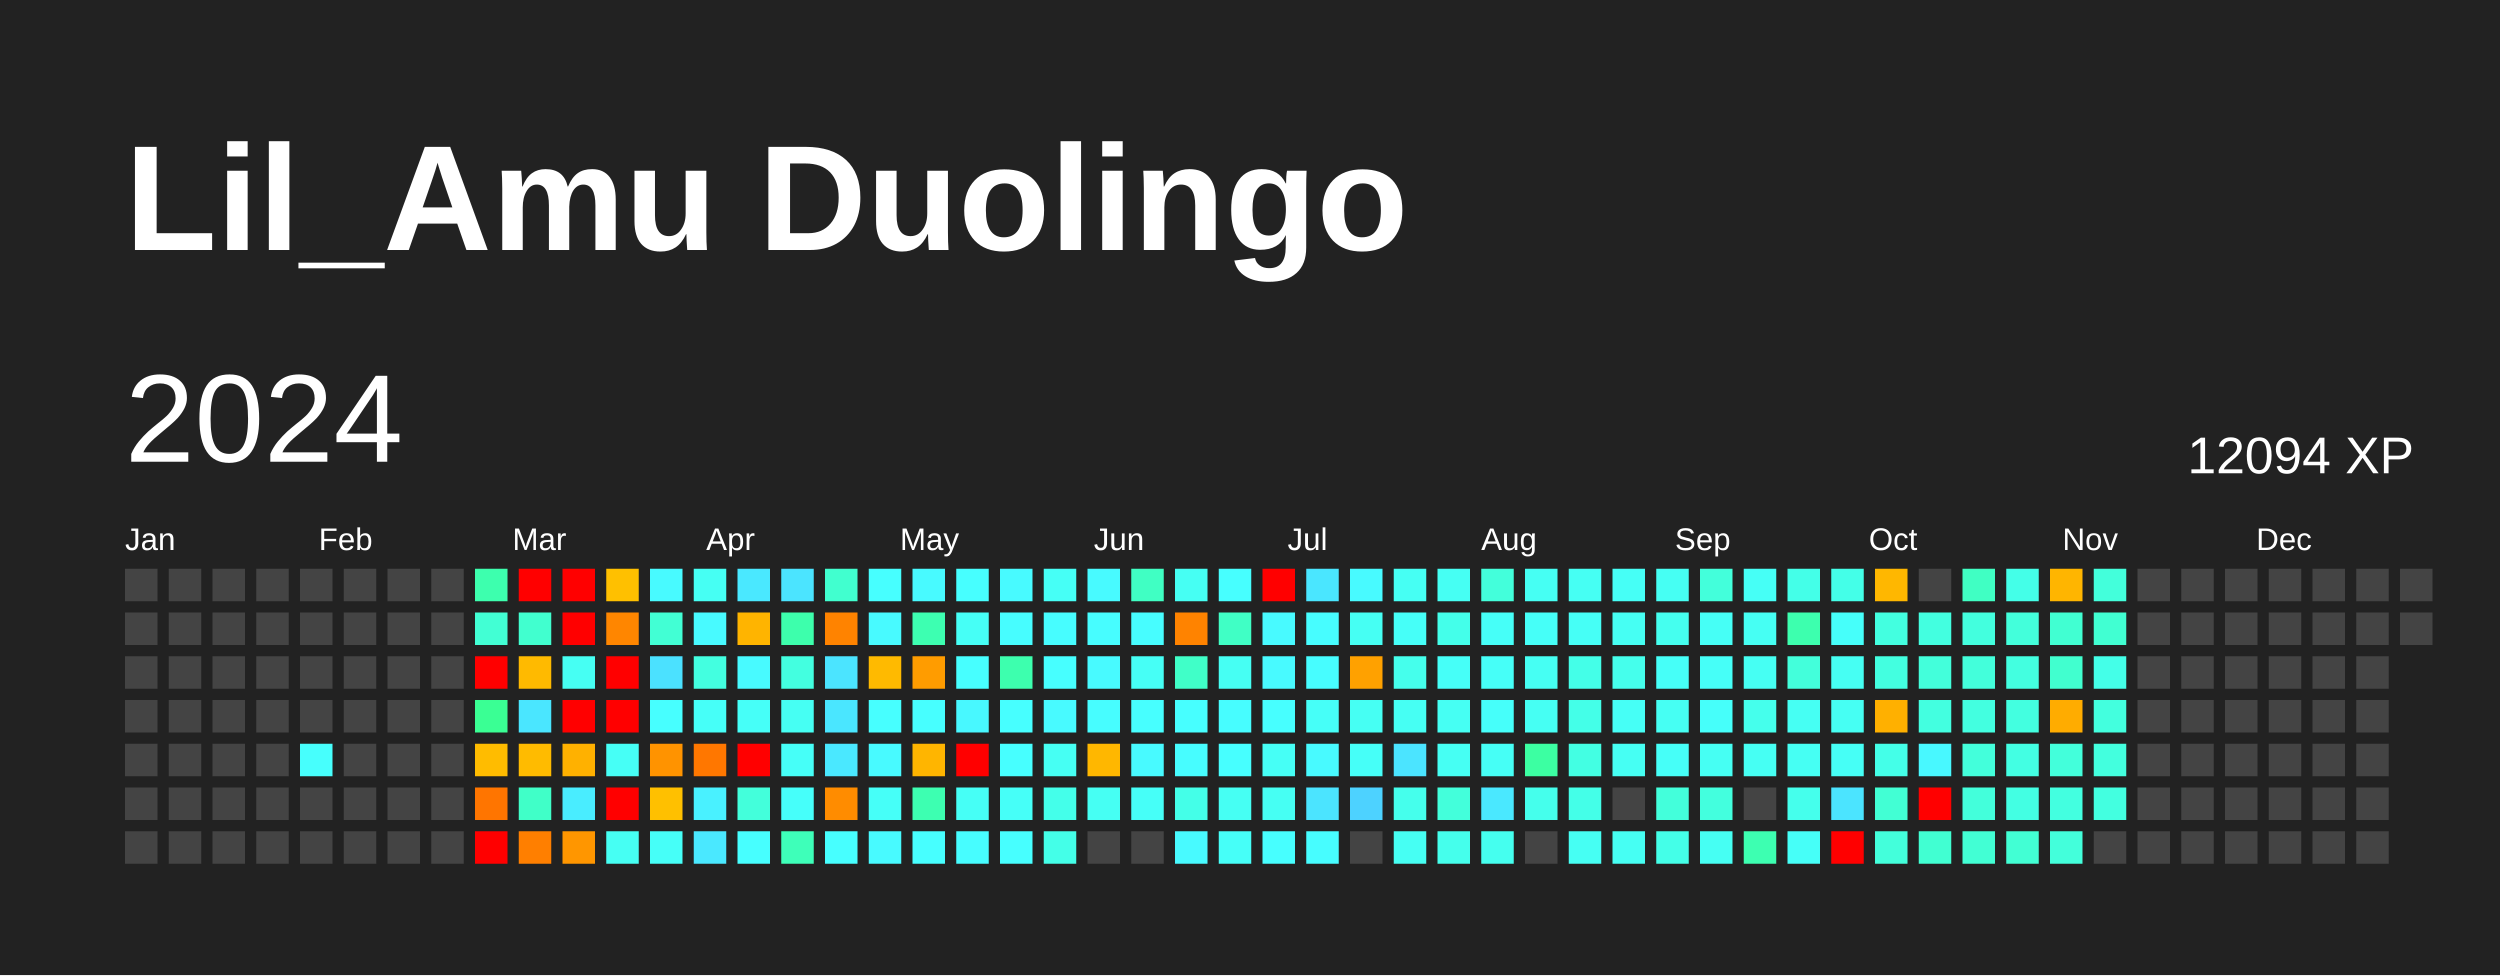
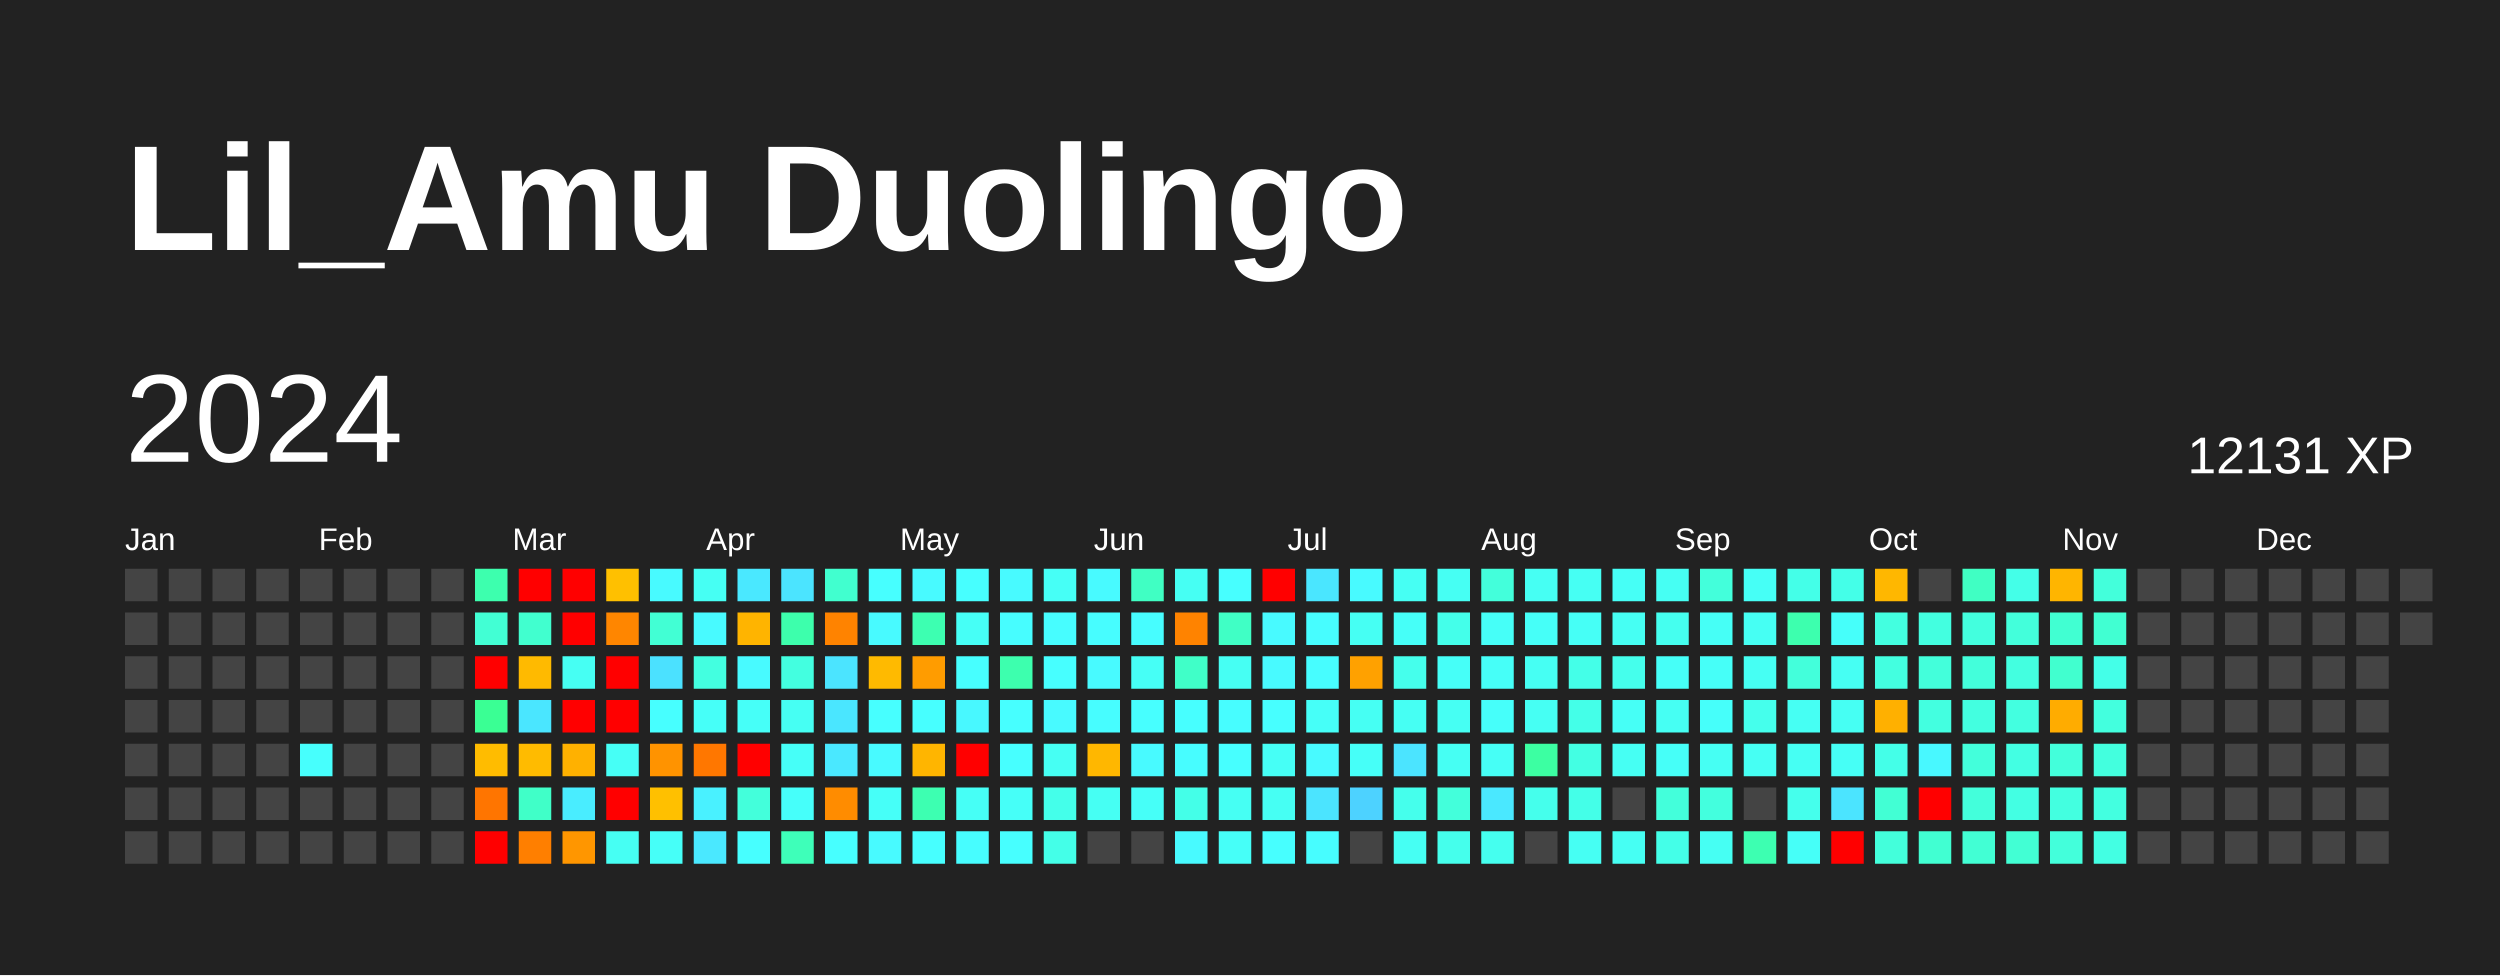
<svg xmlns="http://www.w3.org/2000/svg" baseProfile="full" height="78mm" version="1.1" viewBox="0,0,200,78" width="200mm">
  <defs />
  <rect fill="#222222" height="78" width="200" x="0" y="0" />
  <text fill="#FFFFFF" style="font-size:12px; font-family:Arial; font-weight:bold;" x="10" y="20">Lil_Amu Duolingo</text>
  <text dominant-baseline="hanging" fill="#FFFFFF" style="font-size:10.0px; font-family:Arial;" x="10" y="30">2024</text>
-   <text dominant-baseline="hanging" fill="#FFFFFF" style="font-size:4.125px; font-family:Arial;" x="175" y="35">12094 XP</text>
+   <text dominant-baseline="hanging" fill="#FFFFFF" style="font-size:4.125px; font-family:Arial;" x="175" y="35">12131 XP</text>
  <text fill="#FFFFFF" style="font-size:2.5px; font-family:Arial" x="10.0" y="44">Jan</text>
  <text fill="#FFFFFF" style="font-size:2.5px; font-family:Arial" x="25.5" y="44">Feb</text>
  <text fill="#FFFFFF" style="font-size:2.5px; font-family:Arial" x="41.0" y="44">Mar</text>
  <text fill="#FFFFFF" style="font-size:2.5px; font-family:Arial" x="56.5" y="44">Apr</text>
  <text fill="#FFFFFF" style="font-size:2.5px; font-family:Arial" x="72.0" y="44">May</text>
  <text fill="#FFFFFF" style="font-size:2.5px; font-family:Arial" x="87.5" y="44">Jun</text>
  <text fill="#FFFFFF" style="font-size:2.5px; font-family:Arial" x="103.0" y="44">Jul</text>
  <text fill="#FFFFFF" style="font-size:2.5px; font-family:Arial" x="118.5" y="44">Aug</text>
  <text fill="#FFFFFF" style="font-size:2.5px; font-family:Arial" x="134.0" y="44">Sep</text>
  <text fill="#FFFFFF" style="font-size:2.5px; font-family:Arial" x="149.5" y="44">Oct</text>
  <text fill="#FFFFFF" style="font-size:2.5px; font-family:Arial" x="165.0" y="44">Nov</text>
  <text fill="#FFFFFF" style="font-size:2.5px; font-family:Arial" x="180.5" y="44">Dec</text>
  <rect fill="#444444" height="2.6" width="2.6" x="10.0" y="45.5" />
  <rect fill="#444444" height="2.6" width="2.6" x="10.0" y="49.0" />
  <rect fill="#444444" height="2.6" width="2.6" x="10.0" y="52.5" />
  <rect fill="#444444" height="2.6" width="2.6" x="10.0" y="56.0" />
  <rect fill="#444444" height="2.6" width="2.6" x="10.0" y="59.5" />
  <rect fill="#444444" height="2.6" width="2.6" x="10.0" y="63.0" />
  <rect fill="#444444" height="2.6" width="2.6" x="10.0" y="66.5" />
  <rect fill="#444444" height="2.6" width="2.6" x="13.5" y="45.5" />
  <rect fill="#444444" height="2.6" width="2.6" x="13.5" y="49.0" />
  <rect fill="#444444" height="2.6" width="2.6" x="13.5" y="52.5" />
  <rect fill="#444444" height="2.6" width="2.6" x="13.5" y="56.0" />
  <rect fill="#444444" height="2.6" width="2.6" x="13.5" y="59.5" />
  <rect fill="#444444" height="2.6" width="2.6" x="13.5" y="63.0" />
  <rect fill="#444444" height="2.6" width="2.6" x="13.5" y="66.5" />
  <rect fill="#444444" height="2.6" width="2.6" x="17.0" y="45.5" />
  <rect fill="#444444" height="2.6" width="2.6" x="17.0" y="49.0" />
  <rect fill="#444444" height="2.6" width="2.6" x="17.0" y="52.5" />
  <rect fill="#444444" height="2.6" width="2.6" x="17.0" y="56.0" />
  <rect fill="#444444" height="2.6" width="2.6" x="17.0" y="59.5" />
  <rect fill="#444444" height="2.6" width="2.6" x="17.0" y="63.0" />
  <rect fill="#444444" height="2.6" width="2.6" x="17.0" y="66.5" />
  <rect fill="#444444" height="2.6" width="2.6" x="20.5" y="45.5" />
  <rect fill="#444444" height="2.6" width="2.6" x="20.5" y="49.0" />
  <rect fill="#444444" height="2.6" width="2.6" x="20.5" y="52.5" />
  <rect fill="#444444" height="2.6" width="2.6" x="20.5" y="56.0" />
  <rect fill="#444444" height="2.6" width="2.6" x="20.5" y="59.5" />
  <rect fill="#444444" height="2.6" width="2.6" x="20.5" y="63.0" />
  <rect fill="#444444" height="2.6" width="2.6" x="20.5" y="66.5" />
  <rect fill="#444444" height="2.6" width="2.6" x="24.0" y="45.5" />
  <rect fill="#444444" height="2.6" width="2.6" x="24.0" y="49.0" />
  <rect fill="#444444" height="2.6" width="2.6" x="24.0" y="52.5" />
  <rect fill="#444444" height="2.6" width="2.6" x="24.0" y="56.0" />
  <rect fill="#47fffd" height="2.6" width="2.6" x="24.0" y="59.5" />
  <rect fill="#444444" height="2.6" width="2.6" x="24.0" y="63.0" />
  <rect fill="#444444" height="2.6" width="2.6" x="24.0" y="66.5" />
  <rect fill="#444444" height="2.6" width="2.6" x="27.5" y="45.5" />
  <rect fill="#444444" height="2.6" width="2.6" x="27.5" y="49.0" />
  <rect fill="#444444" height="2.6" width="2.6" x="27.5" y="52.5" />
  <rect fill="#444444" height="2.6" width="2.6" x="27.5" y="56.0" />
  <rect fill="#444444" height="2.6" width="2.6" x="27.5" y="59.5" />
  <rect fill="#444444" height="2.6" width="2.6" x="27.5" y="63.0" />
  <rect fill="#444444" height="2.6" width="2.6" x="27.5" y="66.5" />
  <rect fill="#444444" height="2.6" width="2.6" x="31.0" y="45.5" />
  <rect fill="#444444" height="2.6" width="2.6" x="31.0" y="49.0" />
  <rect fill="#444444" height="2.6" width="2.6" x="31.0" y="52.5" />
  <rect fill="#444444" height="2.6" width="2.6" x="31.0" y="56.0" />
  <rect fill="#444444" height="2.6" width="2.6" x="31.0" y="59.5" />
  <rect fill="#444444" height="2.6" width="2.6" x="31.0" y="63.0" />
  <rect fill="#444444" height="2.6" width="2.6" x="31.0" y="66.5" />
  <rect fill="#444444" height="2.6" width="2.6" x="34.5" y="45.5" />
  <rect fill="#444444" height="2.6" width="2.6" x="34.5" y="49.0" />
  <rect fill="#444444" height="2.6" width="2.6" x="34.5" y="52.5" />
  <rect fill="#444444" height="2.6" width="2.6" x="34.5" y="56.0" />
  <rect fill="#444444" height="2.6" width="2.6" x="34.5" y="59.5" />
  <rect fill="#444444" height="2.6" width="2.6" x="34.5" y="63.0" />
  <rect fill="#444444" height="2.6" width="2.6" x="34.5" y="66.5" />
  <rect fill="#3dffae" height="2.6" width="2.6" x="38.0" y="45.5" />
  <rect fill="#42ffd4" height="2.6" width="2.6" x="38.0" y="49.0" />
  <rect fill="red" height="2.6" width="2.6" x="38.0" y="52.5" />
  <rect fill="#3aff94" height="2.6" width="2.6" x="38.0" y="56.0" />
  <rect fill="#ffbc00" height="2.6" width="2.6" x="38.0" y="59.5" />
  <rect fill="#ff7500" height="2.6" width="2.6" x="38.0" y="63.0" />
  <rect fill="red" height="2.6" width="2.6" x="38.0" y="66.5" />
  <rect fill="red" height="2.6" width="2.6" x="41.5" y="45.5" />
  <rect fill="#41ffcf" height="2.6" width="2.6" x="41.5" y="49.0" />
  <rect fill="#ffba00" height="2.6" width="2.6" x="41.5" y="52.5" />
  <rect fill="#4ae6ff" height="2.6" width="2.6" x="41.5" y="56.0" />
  <rect fill="#ffbb00" height="2.6" width="2.6" x="41.5" y="59.5" />
  <rect fill="#40ffc8" height="2.6" width="2.6" x="41.5" y="63.0" />
  <rect fill="#ff7f00" height="2.6" width="2.6" x="41.5" y="66.5" />
  <rect fill="red" height="2.6" width="2.6" x="45.0" y="45.5" />
  <rect fill="red" height="2.6" width="2.6" x="45.0" y="49.0" />
  <rect fill="#46fff3" height="2.6" width="2.6" x="45.0" y="52.5" />
  <rect fill="red" height="2.6" width="2.6" x="45.0" y="56.0" />
  <rect fill="#ffb100" height="2.6" width="2.6" x="45.0" y="59.5" />
  <rect fill="#49edff" height="2.6" width="2.6" x="45.0" y="63.0" />
  <rect fill="#ff9600" height="2.6" width="2.6" x="45.0" y="66.5" />
  <rect fill="#ffc000" height="2.6" width="2.6" x="48.5" y="45.5" />
  <rect fill="#ff8600" height="2.6" width="2.6" x="48.5" y="49.0" />
  <rect fill="red" height="2.6" width="2.6" x="48.5" y="52.5" />
  <rect fill="red" height="2.6" width="2.6" x="48.5" y="56.0" />
  <rect fill="#46fff6" height="2.6" width="2.6" x="48.5" y="59.5" />
  <rect fill="red" height="2.6" width="2.6" x="48.5" y="63.0" />
  <rect fill="#46fff3" height="2.6" width="2.6" x="48.5" y="66.5" />
  <rect fill="#48faff" height="2.6" width="2.6" x="52.0" y="45.5" />
  <rect fill="#42ffd4" height="2.6" width="2.6" x="52.0" y="49.0" />
  <rect fill="#4be1ff" height="2.6" width="2.6" x="52.0" y="52.5" />
  <rect fill="#47ffff" height="2.6" width="2.6" x="52.0" y="56.0" />
  <rect fill="#ff9300" height="2.6" width="2.6" x="52.0" y="59.5" />
  <rect fill="#ffc000" height="2.6" width="2.6" x="52.0" y="63.0" />
  <rect fill="#46fff8" height="2.6" width="2.6" x="52.0" y="66.5" />
  <rect fill="#46fff3" height="2.6" width="2.6" x="55.5" y="45.5" />
  <rect fill="#48faff" height="2.6" width="2.6" x="55.5" y="49.0" />
  <rect fill="#43ffe0" height="2.6" width="2.6" x="55.5" y="52.5" />
  <rect fill="#46fff8" height="2.6" width="2.6" x="55.5" y="56.0" />
  <rect fill="#ff7700" height="2.6" width="2.6" x="55.5" y="59.5" />
  <rect fill="#49f1ff" height="2.6" width="2.6" x="55.5" y="63.0" />
  <rect fill="#4ae8ff" height="2.6" width="2.6" x="55.5" y="66.5" />
  <rect fill="#4ae8ff" height="2.6" width="2.6" x="59.0" y="45.5" />
  <rect fill="#ffb400" height="2.6" width="2.6" x="59.0" y="49.0" />
  <rect fill="#48faff" height="2.6" width="2.6" x="59.0" y="52.5" />
  <rect fill="#46fff8" height="2.6" width="2.6" x="59.0" y="56.0" />
  <rect fill="red" height="2.6" width="2.6" x="59.0" y="59.5" />
  <rect fill="#43ffdb" height="2.6" width="2.6" x="59.0" y="63.0" />
  <rect fill="#47ffff" height="2.6" width="2.6" x="59.0" y="66.5" />
  <rect fill="#4be4ff" height="2.6" width="2.6" x="62.5" y="45.5" />
  <rect fill="#3dffac" height="2.6" width="2.6" x="62.5" y="49.0" />
  <rect fill="#43ffe0" height="2.6" width="2.6" x="62.5" y="52.5" />
  <rect fill="#46fff3" height="2.6" width="2.6" x="62.5" y="56.0" />
  <rect fill="#46fff8" height="2.6" width="2.6" x="62.5" y="59.5" />
  <rect fill="#46fffa" height="2.6" width="2.6" x="62.5" y="63.0" />
  <rect fill="#3effb9" height="2.6" width="2.6" x="62.5" y="66.5" />
  <rect fill="#41ffcf" height="2.6" width="2.6" x="66.0" y="45.5" />
  <rect fill="#ff8300" height="2.6" width="2.6" x="66.0" y="49.0" />
  <rect fill="#4be4ff" height="2.6" width="2.6" x="66.0" y="52.5" />
  <rect fill="#4ae6ff" height="2.6" width="2.6" x="66.0" y="56.0" />
  <rect fill="#4ae8ff" height="2.6" width="2.6" x="66.0" y="59.5" />
  <rect fill="#ff8c00" height="2.6" width="2.6" x="66.0" y="63.0" />
  <rect fill="#47ffff" height="2.6" width="2.6" x="66.0" y="66.5" />
  <rect fill="#47ffff" height="2.6" width="2.6" x="69.5" y="45.5" />
  <rect fill="#48faff" height="2.6" width="2.6" x="69.5" y="49.0" />
  <rect fill="#ffba00" height="2.6" width="2.6" x="69.5" y="52.5" />
  <rect fill="#47ffff" height="2.6" width="2.6" x="69.5" y="56.0" />
  <rect fill="#48faff" height="2.6" width="2.6" x="69.5" y="59.5" />
  <rect fill="#46fff8" height="2.6" width="2.6" x="69.5" y="63.0" />
  <rect fill="#48faff" height="2.6" width="2.6" x="69.5" y="66.5" />
  <rect fill="#48faff" height="2.6" width="2.6" x="73.0" y="45.5" />
  <rect fill="#3dffb1" height="2.6" width="2.6" x="73.0" y="49.0" />
  <rect fill="#ff9c00" height="2.6" width="2.6" x="73.0" y="52.5" />
  <rect fill="#47ffff" height="2.6" width="2.6" x="73.0" y="56.0" />
  <rect fill="#ffb500" height="2.6" width="2.6" x="73.0" y="59.5" />
  <rect fill="#3dffb1" height="2.6" width="2.6" x="73.0" y="63.0" />
  <rect fill="#47ffff" height="2.6" width="2.6" x="73.0" y="66.5" />
  <rect fill="#47ffff" height="2.6" width="2.6" x="76.5" y="45.5" />
  <rect fill="#46fff6" height="2.6" width="2.6" x="76.5" y="49.0" />
  <rect fill="#47ffff" height="2.6" width="2.6" x="76.5" y="52.5" />
  <rect fill="#48f8ff" height="2.6" width="2.6" x="76.5" y="56.0" />
  <rect fill="red" height="2.6" width="2.6" x="76.5" y="59.5" />
  <rect fill="#46fff6" height="2.6" width="2.6" x="76.5" y="63.0" />
  <rect fill="#47fdff" height="2.6" width="2.6" x="76.5" y="66.5" />
  <rect fill="#48faff" height="2.6" width="2.6" x="80.0" y="45.5" />
  <rect fill="#47fdff" height="2.6" width="2.6" x="80.0" y="49.0" />
  <rect fill="#3dffae" height="2.6" width="2.6" x="80.0" y="52.5" />
  <rect fill="#47ffff" height="2.6" width="2.6" x="80.0" y="56.0" />
  <rect fill="#47ffff" height="2.6" width="2.6" x="80.0" y="59.5" />
  <rect fill="#46fff8" height="2.6" width="2.6" x="80.0" y="63.0" />
  <rect fill="#47ffff" height="2.6" width="2.6" x="80.0" y="66.5" />
  <rect fill="#46fff6" height="2.6" width="2.6" x="83.5" y="45.5" />
  <rect fill="#47fdff" height="2.6" width="2.6" x="83.5" y="49.0" />
  <rect fill="#47ffff" height="2.6" width="2.6" x="83.5" y="52.5" />
  <rect fill="#48faff" height="2.6" width="2.6" x="83.5" y="56.0" />
  <rect fill="#46fff3" height="2.6" width="2.6" x="83.5" y="59.5" />
  <rect fill="#44ffea" height="2.6" width="2.6" x="83.5" y="63.0" />
  <rect fill="#44ffe8" height="2.6" width="2.6" x="83.5" y="66.5" />
  <rect fill="#48faff" height="2.6" width="2.6" x="87.0" y="45.5" />
  <rect fill="#47fdff" height="2.6" width="2.6" x="87.0" y="49.0" />
  <rect fill="#48faff" height="2.6" width="2.6" x="87.0" y="52.5" />
  <rect fill="#47fdff" height="2.6" width="2.6" x="87.0" y="56.0" />
  <rect fill="#ffb700" height="2.6" width="2.6" x="87.0" y="59.5" />
  <rect fill="#46fff3" height="2.6" width="2.6" x="87.0" y="63.0" />
  <rect fill="#444444" height="2.6" width="2.6" x="87.0" y="66.5" />
  <rect fill="#40ffc3" height="2.6" width="2.6" x="90.5" y="45.5" />
  <rect fill="#47fdff" height="2.6" width="2.6" x="90.5" y="49.0" />
  <rect fill="#46fff6" height="2.6" width="2.6" x="90.5" y="52.5" />
  <rect fill="#47ffff" height="2.6" width="2.6" x="90.5" y="56.0" />
  <rect fill="#48faff" height="2.6" width="2.6" x="90.5" y="59.5" />
  <rect fill="#46fff8" height="2.6" width="2.6" x="90.5" y="63.0" />
  <rect fill="#444444" height="2.6" width="2.6" x="90.5" y="66.5" />
  <rect fill="#46fff3" height="2.6" width="2.6" x="94.0" y="45.5" />
  <rect fill="#ff8300" height="2.6" width="2.6" x="94.0" y="49.0" />
  <rect fill="#40ffc8" height="2.6" width="2.6" x="94.0" y="52.5" />
  <rect fill="#47ffff" height="2.6" width="2.6" x="94.0" y="56.0" />
  <rect fill="#47fdff" height="2.6" width="2.6" x="94.0" y="59.5" />
  <rect fill="#44ffe8" height="2.6" width="2.6" x="94.0" y="63.0" />
  <rect fill="#48faff" height="2.6" width="2.6" x="94.0" y="66.5" />
  <rect fill="#47ffff" height="2.6" width="2.6" x="97.5" y="45.5" />
  <rect fill="#40ffc5" height="2.6" width="2.6" x="97.5" y="49.0" />
  <rect fill="#46fff3" height="2.6" width="2.6" x="97.5" y="52.5" />
  <rect fill="#47fdff" height="2.6" width="2.6" x="97.5" y="56.0" />
  <rect fill="#47ffff" height="2.6" width="2.6" x="97.5" y="59.5" />
  <rect fill="#46fff3" height="2.6" width="2.6" x="97.5" y="63.0" />
  <rect fill="#46fff8" height="2.6" width="2.6" x="97.5" y="66.5" />
  <rect fill="red" height="2.6" width="2.6" x="101.0" y="45.5" />
  <rect fill="#48faff" height="2.6" width="2.6" x="101.0" y="49.0" />
  <rect fill="#48faff" height="2.6" width="2.6" x="101.0" y="52.5" />
  <rect fill="#47ffff" height="2.6" width="2.6" x="101.0" y="56.0" />
  <rect fill="#46fff6" height="2.6" width="2.6" x="101.0" y="59.5" />
  <rect fill="#46fff3" height="2.6" width="2.6" x="101.0" y="63.0" />
  <rect fill="#47ffff" height="2.6" width="2.6" x="101.0" y="66.5" />
  <rect fill="#4ae6ff" height="2.6" width="2.6" x="104.5" y="45.5" />
  <rect fill="#47fdff" height="2.6" width="2.6" x="104.5" y="49.0" />
  <rect fill="#47fdff" height="2.6" width="2.6" x="104.5" y="52.5" />
  <rect fill="#46fff8" height="2.6" width="2.6" x="104.5" y="56.0" />
  <rect fill="#48faff" height="2.6" width="2.6" x="104.5" y="59.5" />
  <rect fill="#4be4ff" height="2.6" width="2.6" x="104.5" y="63.0" />
  <rect fill="#47fdff" height="2.6" width="2.6" x="104.5" y="66.5" />
  <rect fill="#48faff" height="2.6" width="2.6" x="108.0" y="45.5" />
  <rect fill="#46fff3" height="2.6" width="2.6" x="108.0" y="49.0" />
  <rect fill="#ffa100" height="2.6" width="2.6" x="108.0" y="52.5" />
  <rect fill="#46fff3" height="2.6" width="2.6" x="108.0" y="56.0" />
  <rect fill="#46fff8" height="2.6" width="2.6" x="108.0" y="59.5" />
  <rect fill="#4dd2ff" height="2.6" width="2.6" x="108.0" y="63.0" />
  <rect fill="#444444" height="2.6" width="2.6" x="108.0" y="66.5" />
  <rect fill="#46fff3" height="2.6" width="2.6" x="111.5" y="45.5" />
  <rect fill="#46fff8" height="2.6" width="2.6" x="111.5" y="49.0" />
  <rect fill="#45ffec" height="2.6" width="2.6" x="111.5" y="52.5" />
  <rect fill="#46fff3" height="2.6" width="2.6" x="111.5" y="56.0" />
  <rect fill="#4be4ff" height="2.6" width="2.6" x="111.5" y="59.5" />
  <rect fill="#45ffec" height="2.6" width="2.6" x="111.5" y="63.0" />
  <rect fill="#46fff3" height="2.6" width="2.6" x="111.5" y="66.5" />
  <rect fill="#46fff3" height="2.6" width="2.6" x="115.0" y="45.5" />
  <rect fill="#44ffea" height="2.6" width="2.6" x="115.0" y="49.0" />
  <rect fill="#46fff8" height="2.6" width="2.6" x="115.0" y="52.5" />
  <rect fill="#46fff3" height="2.6" width="2.6" x="115.0" y="56.0" />
  <rect fill="#46fff3" height="2.6" width="2.6" x="115.0" y="59.5" />
  <rect fill="#43ffdb" height="2.6" width="2.6" x="115.0" y="63.0" />
  <rect fill="#45ffec" height="2.6" width="2.6" x="115.0" y="66.5" />
  <rect fill="#43ffdb" height="2.6" width="2.6" x="118.5" y="45.5" />
  <rect fill="#46fff8" height="2.6" width="2.6" x="118.5" y="49.0" />
  <rect fill="#46fff8" height="2.6" width="2.6" x="118.5" y="52.5" />
  <rect fill="#46fffa" height="2.6" width="2.6" x="118.5" y="56.0" />
  <rect fill="#46fff6" height="2.6" width="2.6" x="118.5" y="59.5" />
  <rect fill="#4ae8ff" height="2.6" width="2.6" x="118.5" y="63.0" />
  <rect fill="#45ffef" height="2.6" width="2.6" x="118.5" y="66.5" />
  <rect fill="#46fff3" height="2.6" width="2.6" x="122.0" y="45.5" />
  <rect fill="#46fff8" height="2.6" width="2.6" x="122.0" y="49.0" />
  <rect fill="#46fff3" height="2.6" width="2.6" x="122.0" y="52.5" />
  <rect fill="#46fff3" height="2.6" width="2.6" x="122.0" y="56.0" />
  <rect fill="#3cffa2" height="2.6" width="2.6" x="122.0" y="59.5" />
  <rect fill="#45ffec" height="2.6" width="2.6" x="122.0" y="63.0" />
  <rect fill="#444444" height="2.6" width="2.6" x="122.0" y="66.5" />
  <rect fill="#46fff3" height="2.6" width="2.6" x="125.5" y="45.5" />
  <rect fill="#46fff6" height="2.6" width="2.6" x="125.5" y="49.0" />
  <rect fill="#44ffe8" height="2.6" width="2.6" x="125.5" y="52.5" />
  <rect fill="#44ffe8" height="2.6" width="2.6" x="125.5" y="56.0" />
  <rect fill="#43ffe3" height="2.6" width="2.6" x="125.5" y="59.5" />
  <rect fill="#44ffe8" height="2.6" width="2.6" x="125.5" y="63.0" />
  <rect fill="#46fff3" height="2.6" width="2.6" x="125.5" y="66.5" />
  <rect fill="#46fff6" height="2.6" width="2.6" x="129.0" y="45.5" />
  <rect fill="#46fff3" height="2.6" width="2.6" x="129.0" y="49.0" />
  <rect fill="#45ffec" height="2.6" width="2.6" x="129.0" y="52.5" />
  <rect fill="#46fff6" height="2.6" width="2.6" x="129.0" y="56.0" />
  <rect fill="#46fff3" height="2.6" width="2.6" x="129.0" y="59.5" />
  <rect fill="#444444" height="2.6" width="2.6" x="129.0" y="63.0" />
  <rect fill="#46fff3" height="2.6" width="2.6" x="129.0" y="66.5" />
  <rect fill="#46fff3" height="2.6" width="2.6" x="132.5" y="45.5" />
  <rect fill="#45ffef" height="2.6" width="2.6" x="132.5" y="49.0" />
  <rect fill="#46fff8" height="2.6" width="2.6" x="132.5" y="52.5" />
  <rect fill="#46fff3" height="2.6" width="2.6" x="132.5" y="56.0" />
  <rect fill="#46fff8" height="2.6" width="2.6" x="132.5" y="59.5" />
  <rect fill="#43ffdb" height="2.6" width="2.6" x="132.5" y="63.0" />
  <rect fill="#44ffe8" height="2.6" width="2.6" x="132.5" y="66.5" />
  <rect fill="#43ffdb" height="2.6" width="2.6" x="136.0" y="45.5" />
  <rect fill="#46fff6" height="2.6" width="2.6" x="136.0" y="49.0" />
  <rect fill="#46fff8" height="2.6" width="2.6" x="136.0" y="52.5" />
  <rect fill="#46fffa" height="2.6" width="2.6" x="136.0" y="56.0" />
  <rect fill="#46fff3" height="2.6" width="2.6" x="136.0" y="59.5" />
  <rect fill="#43ffde" height="2.6" width="2.6" x="136.0" y="63.0" />
  <rect fill="#46fff3" height="2.6" width="2.6" x="136.0" y="66.5" />
  <rect fill="#46fff6" height="2.6" width="2.6" x="139.5" y="45.5" />
  <rect fill="#46fff3" height="2.6" width="2.6" x="139.5" y="49.0" />
  <rect fill="#46fff3" height="2.6" width="2.6" x="139.5" y="52.5" />
  <rect fill="#45ffec" height="2.6" width="2.6" x="139.5" y="56.0" />
  <rect fill="#46fff3" height="2.6" width="2.6" x="139.5" y="59.5" />
  <rect fill="#444444" height="2.6" width="2.6" x="139.5" y="63.0" />
  <rect fill="#3dffb1" height="2.6" width="2.6" x="139.5" y="66.5" />
  <rect fill="#44ffe8" height="2.6" width="2.6" x="143.0" y="45.5" />
  <rect fill="#3dffae" height="2.6" width="2.6" x="143.0" y="49.0" />
  <rect fill="#43ffdb" height="2.6" width="2.6" x="143.0" y="52.5" />
  <rect fill="#46fff3" height="2.6" width="2.6" x="143.0" y="56.0" />
  <rect fill="#46fff3" height="2.6" width="2.6" x="143.0" y="59.5" />
  <rect fill="#45ffec" height="2.6" width="2.6" x="143.0" y="63.0" />
  <rect fill="#46fff8" height="2.6" width="2.6" x="143.0" y="66.5" />
  <rect fill="#44ffe8" height="2.6" width="2.6" x="146.5" y="45.5" />
  <rect fill="#46fffa" height="2.6" width="2.6" x="146.5" y="49.0" />
  <rect fill="#46fff3" height="2.6" width="2.6" x="146.5" y="52.5" />
  <rect fill="#46fff3" height="2.6" width="2.6" x="146.5" y="56.0" />
  <rect fill="#46fff6" height="2.6" width="2.6" x="146.5" y="59.5" />
  <rect fill="#4be4ff" height="2.6" width="2.6" x="146.5" y="63.0" />
  <rect fill="red" height="2.6" width="2.6" x="146.5" y="66.5" />
  <rect fill="#ffb700" height="2.6" width="2.6" x="150.0" y="45.5" />
  <rect fill="#43ffe0" height="2.6" width="2.6" x="150.0" y="49.0" />
  <rect fill="#43ffe0" height="2.6" width="2.6" x="150.0" y="52.5" />
  <rect fill="#ffb000" height="2.6" width="2.6" x="150.0" y="56.0" />
  <rect fill="#44ffe8" height="2.6" width="2.6" x="150.0" y="59.5" />
  <rect fill="#42ffd4" height="2.6" width="2.6" x="150.0" y="63.0" />
  <rect fill="#43ffdb" height="2.6" width="2.6" x="150.0" y="66.5" />
  <rect fill="#444444" height="2.6" width="2.6" x="153.5" y="45.5" />
  <rect fill="#43ffe0" height="2.6" width="2.6" x="153.5" y="49.0" />
  <rect fill="#43ffdb" height="2.6" width="2.6" x="153.5" y="52.5" />
  <rect fill="#43ffe0" height="2.6" width="2.6" x="153.5" y="56.0" />
  <rect fill="#48f8ff" height="2.6" width="2.6" x="153.5" y="59.5" />
  <rect fill="red" height="2.6" width="2.6" x="153.5" y="63.0" />
  <rect fill="#41ffd2" height="2.6" width="2.6" x="153.5" y="66.5" />
  <rect fill="#40ffc3" height="2.6" width="2.6" x="157.0" y="45.5" />
  <rect fill="#43ffde" height="2.6" width="2.6" x="157.0" y="49.0" />
  <rect fill="#43ffdb" height="2.6" width="2.6" x="157.0" y="52.5" />
  <rect fill="#43ffe0" height="2.6" width="2.6" x="157.0" y="56.0" />
  <rect fill="#43ffdb" height="2.6" width="2.6" x="157.0" y="59.5" />
  <rect fill="#43ffdb" height="2.6" width="2.6" x="157.0" y="63.0" />
  <rect fill="#42ffd4" height="2.6" width="2.6" x="157.0" y="66.5" />
  <rect fill="#44ffe8" height="2.6" width="2.6" x="160.5" y="45.5" />
  <rect fill="#43ffdb" height="2.6" width="2.6" x="160.5" y="49.0" />
  <rect fill="#43ffe0" height="2.6" width="2.6" x="160.5" y="52.5" />
  <rect fill="#43ffe0" height="2.6" width="2.6" x="160.5" y="56.0" />
  <rect fill="#43ffe3" height="2.6" width="2.6" x="160.5" y="59.5" />
  <rect fill="#43ffe3" height="2.6" width="2.6" x="160.5" y="63.0" />
  <rect fill="#42ffd4" height="2.6" width="2.6" x="160.5" y="66.5" />
  <rect fill="#ffb500" height="2.6" width="2.6" x="164.0" y="45.5" />
  <rect fill="#41ffd2" height="2.6" width="2.6" x="164.0" y="49.0" />
  <rect fill="#41ffcf" height="2.6" width="2.6" x="164.0" y="52.5" />
  <rect fill="#ffac00" height="2.6" width="2.6" x="164.0" y="56.0" />
  <rect fill="#43ffdb" height="2.6" width="2.6" x="164.0" y="59.5" />
  <rect fill="#43ffe0" height="2.6" width="2.6" x="164.0" y="63.0" />
  <rect fill="#43ffdb" height="2.6" width="2.6" x="164.0" y="66.5" />
  <rect fill="#43ffdb" height="2.6" width="2.6" x="167.5" y="45.5" />
  <rect fill="#41ffd2" height="2.6" width="2.6" x="167.5" y="49.0" />
  <rect fill="#44ffe8" height="2.6" width="2.6" x="167.5" y="52.5" />
  <rect fill="#43ffde" height="2.6" width="2.6" x="167.5" y="56.0" />
  <rect fill="#43ffde" height="2.6" width="2.6" x="167.5" y="59.5" />
  <rect fill="#43ffe0" height="2.6" width="2.6" x="167.5" y="63.0" />
-   <rect fill="#444444" height="2.6" width="2.6" x="167.5" y="66.5" />
+   <rect fill="#43ffe3" height="2.6" width="2.6" x="167.5" y="66.5" />
  <rect fill="#444444" height="2.6" width="2.6" x="171.0" y="45.5" />
  <rect fill="#444444" height="2.6" width="2.6" x="171.0" y="49.0" />
  <rect fill="#444444" height="2.6" width="2.6" x="171.0" y="52.5" />
  <rect fill="#444444" height="2.6" width="2.6" x="171.0" y="56.0" />
  <rect fill="#444444" height="2.6" width="2.6" x="171.0" y="59.5" />
  <rect fill="#444444" height="2.6" width="2.6" x="171.0" y="63.0" />
  <rect fill="#444444" height="2.6" width="2.6" x="171.0" y="66.5" />
  <rect fill="#444444" height="2.6" width="2.6" x="174.5" y="45.5" />
  <rect fill="#444444" height="2.6" width="2.6" x="174.5" y="49.0" />
  <rect fill="#444444" height="2.6" width="2.6" x="174.5" y="52.5" />
  <rect fill="#444444" height="2.6" width="2.6" x="174.5" y="56.0" />
  <rect fill="#444444" height="2.6" width="2.6" x="174.5" y="59.5" />
  <rect fill="#444444" height="2.6" width="2.6" x="174.5" y="63.0" />
  <rect fill="#444444" height="2.6" width="2.6" x="174.5" y="66.5" />
  <rect fill="#444444" height="2.6" width="2.6" x="178.0" y="45.5" />
  <rect fill="#444444" height="2.6" width="2.6" x="178.0" y="49.0" />
  <rect fill="#444444" height="2.6" width="2.6" x="178.0" y="52.5" />
  <rect fill="#444444" height="2.6" width="2.6" x="178.0" y="56.0" />
  <rect fill="#444444" height="2.6" width="2.6" x="178.0" y="59.5" />
  <rect fill="#444444" height="2.6" width="2.6" x="178.0" y="63.0" />
  <rect fill="#444444" height="2.6" width="2.6" x="178.0" y="66.5" />
  <rect fill="#444444" height="2.6" width="2.6" x="181.5" y="45.5" />
  <rect fill="#444444" height="2.6" width="2.6" x="181.5" y="49.0" />
  <rect fill="#444444" height="2.6" width="2.6" x="181.5" y="52.5" />
  <rect fill="#444444" height="2.6" width="2.6" x="181.5" y="56.0" />
  <rect fill="#444444" height="2.6" width="2.6" x="181.5" y="59.5" />
  <rect fill="#444444" height="2.6" width="2.6" x="181.5" y="63.0" />
  <rect fill="#444444" height="2.6" width="2.6" x="181.5" y="66.5" />
  <rect fill="#444444" height="2.6" width="2.6" x="185.0" y="45.5" />
  <rect fill="#444444" height="2.6" width="2.6" x="185.0" y="49.0" />
  <rect fill="#444444" height="2.6" width="2.6" x="185.0" y="52.5" />
  <rect fill="#444444" height="2.6" width="2.6" x="185.0" y="56.0" />
  <rect fill="#444444" height="2.6" width="2.6" x="185.0" y="59.5" />
  <rect fill="#444444" height="2.6" width="2.6" x="185.0" y="63.0" />
  <rect fill="#444444" height="2.6" width="2.6" x="185.0" y="66.5" />
  <rect fill="#444444" height="2.6" width="2.6" x="188.5" y="45.5" />
  <rect fill="#444444" height="2.6" width="2.6" x="188.5" y="49.0" />
  <rect fill="#444444" height="2.6" width="2.6" x="188.5" y="52.5" />
  <rect fill="#444444" height="2.6" width="2.6" x="188.5" y="56.0" />
  <rect fill="#444444" height="2.6" width="2.6" x="188.5" y="59.5" />
  <rect fill="#444444" height="2.6" width="2.6" x="188.5" y="63.0" />
  <rect fill="#444444" height="2.6" width="2.6" x="188.5" y="66.5" />
  <rect fill="#444444" height="2.6" width="2.6" x="192.0" y="45.5" />
  <rect fill="#444444" height="2.6" width="2.6" x="192.0" y="49.0" />
</svg>
